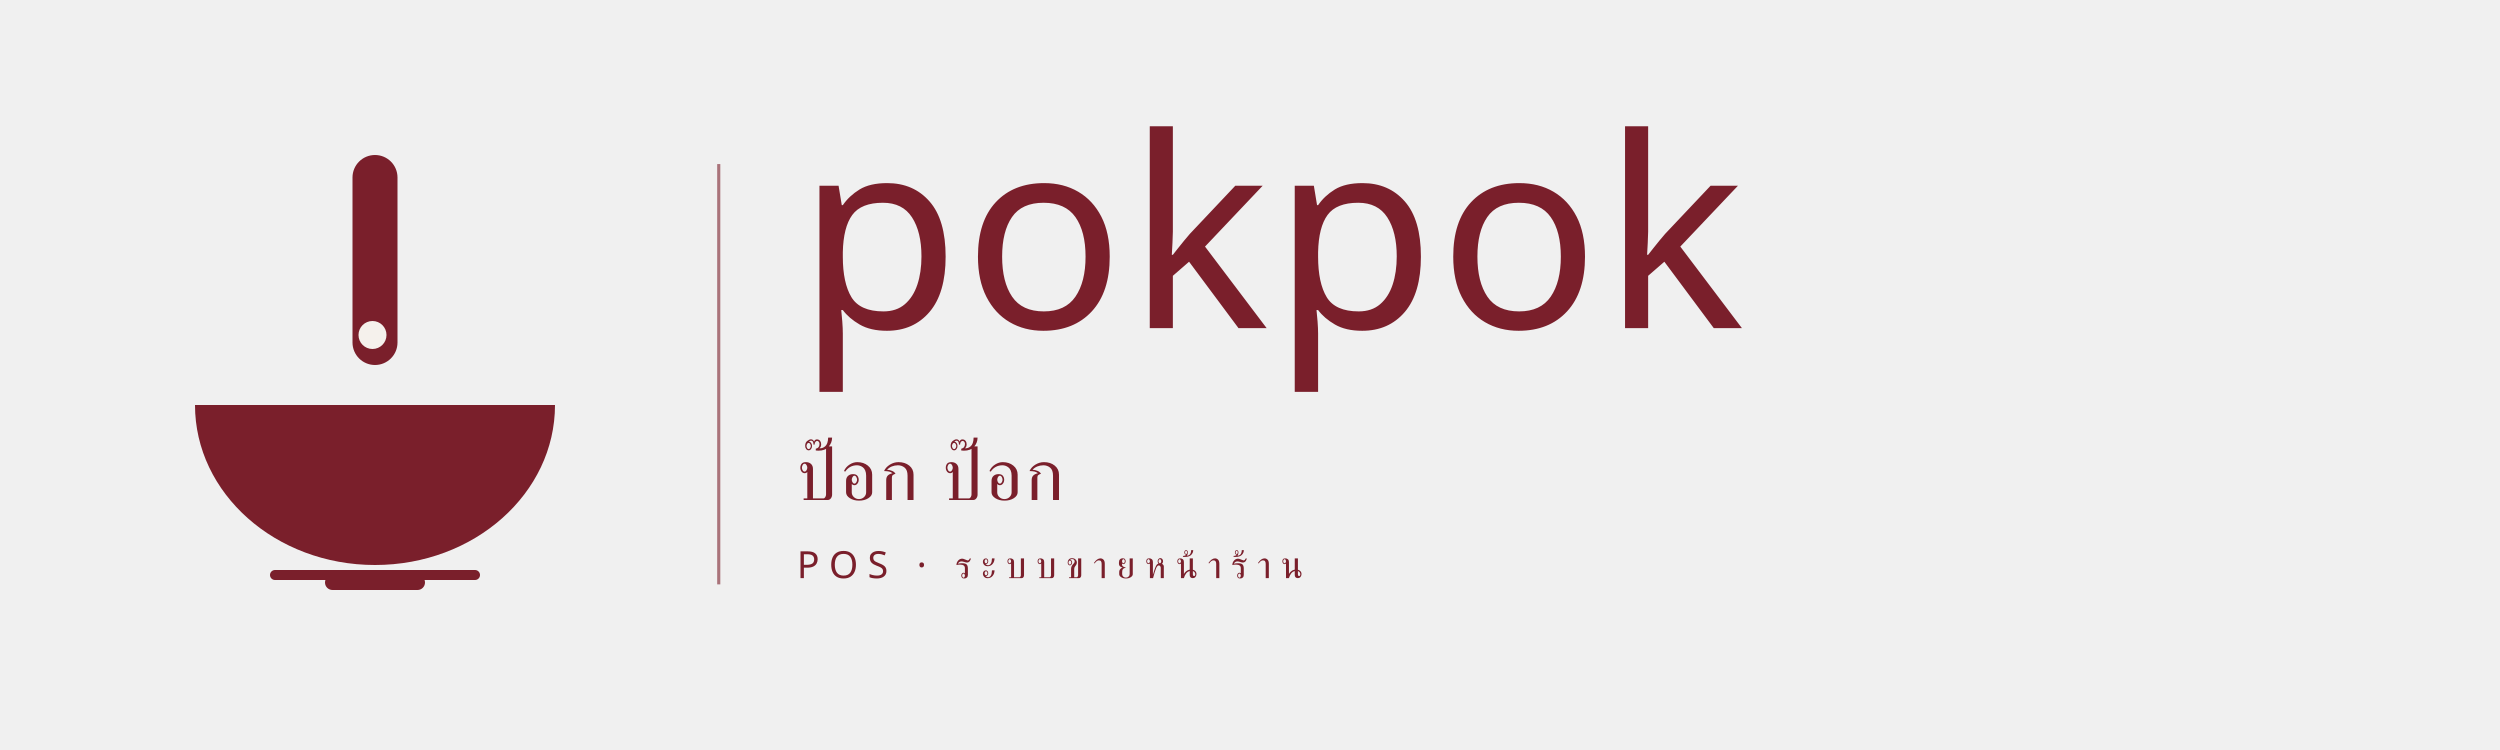
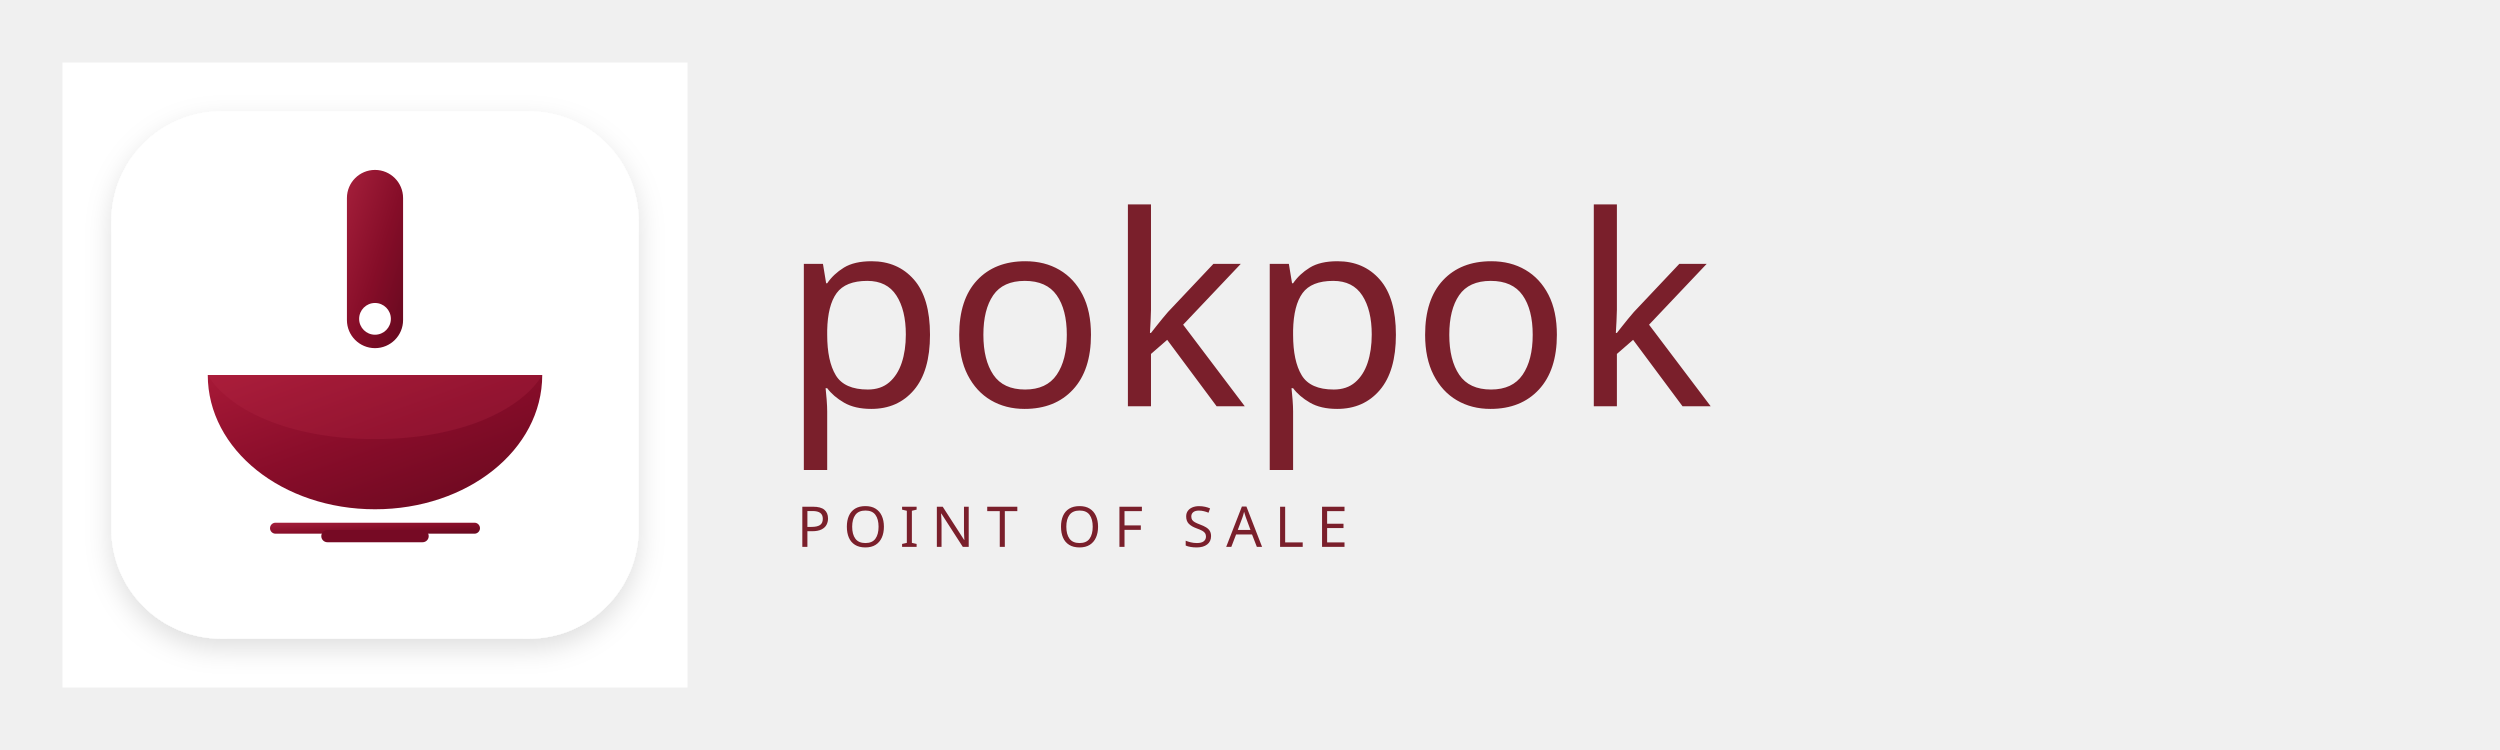
- <svg xmlns="http://www.w3.org/2000/svg" viewBox="0 0 1600 480" width="1600" height="480">
-   <g transform="translate(80 80) scale(3.2)">
-     <path d="M 14 56 A 36 32 0 0 0 86 56 L 14 56 Z" fill="#7A1F2B" />
-     <rect x="40" y="90" width="20" height="3" fill="#7A1F2B" rx="1.5" />
-     <line x1="30" y1="90" x2="70" y2="90" stroke="#7A1F2B" stroke-width="2" stroke-linecap="round" />
-     <rect x="45.5" y="6" width="9" height="42" fill="#7A1F2B" rx="4.5" />
-     <circle cx="49.5" cy="42" r="2.8" fill="#F5F1EC" />
-   </g>
-   <line x1="460" y1="105" x2="460" y2="374" stroke="#7A1F2B" stroke-width="2" opacity="0.6" />
-   <text x="510" y="210" font-family="'IBM Plex Sans Thai', 'IBM Plex Sans', system-ui, sans-serif" font-size="170" font-weight="300" fill="#7A1F2B" letter-spacing="2">pokpok</text>
-   <text x="510" y="320" font-family="'IBM Plex Sans Thai', system-ui, sans-serif" font-size="46" font-weight="300" fill="#7A1F2B" letter-spacing="2">ป๊อก ป๊อก</text>
-   <text x="510" y="370" font-family="'IBM Plex Sans Thai', system-ui, sans-serif" font-size="24" font-weight="400" fill="#7A1F2B" letter-spacing="6">POS · ระบบขายหน้าร้าน</text>
+ <svg xmlns="http://www.w3.org/2000/svg" width="1600" height="480" viewBox="0 0 1600 480">
+   <svg x="40" y="40" width="400" height="400" viewBox="0 0 1024 1024">
+     <defs>
+       <linearGradient id="burgundy" x1="0" y1="0" x2="1" y2="1">
+         <stop offset="0" stop-color="#A51F3B" />
+         <stop offset="0.55" stop-color="#850D28" />
+         <stop offset="1" stop-color="#65091F" />
+       </linearGradient>
+       <linearGradient id="pan" x1="0" y1="0" x2="0.9" y2="1">
+         <stop offset="0" stop-color="#A71937" />
+         <stop offset="0.48" stop-color="#890D2A" />
+         <stop offset="1" stop-color="#69091F" />
+       </linearGradient>
+       <filter id="shadow" x="-20%" y="-20%" width="140%" height="150%">
+         <feGaussianBlur in="SourceAlpha" stdDeviation="22" />
+         <feOffset dy="16" />
+         <feComponentTransfer>
+           <feFuncA type="linear" slope="0.13" />
+         </feComponentTransfer>
+         <feMerge>
+           <feMergeNode />
+           <feMergeNode in="SourceGraphic" />
+         </feMerge>
+       </filter>
+     </defs>
+     <rect width="1024" height="1024" fill="#FFFFFF" />
+     <rect x="80" y="80" width="864" height="864" rx="180" fill="#FFFFFF" filter="url(#shadow)" />
+     <rect x="466" y="176" width="92" height="292" rx="46" fill="url(#burgundy)" />
+     <circle cx="512" cy="420" r="26" fill="#FFFFFF" />
+     <path d="M238 512 H786            C786 635 663 732 512 732            C361 732 238 635 238 512 Z" fill="url(#pan)" />
+     <path d="M238 512 H786            C754 566 658 617 512 617            C366 617 270 566 238 512 Z" fill="#B32645" opacity="0.28" />
+     <rect x="340" y="754" width="344" height="18" rx="9" fill="url(#burgundy)" />
+     <rect x="424" y="766" width="176" height="20" rx="10" fill="#760A24" />
+   </svg>
+   <text x="500" y="260" font-family="IBM Plex Sans Thai, sans-serif" font-size="170" font-weight="300" fill="#7A1F2B">pokpok</text>
+   <text x="510" y="350" font-family="sans-serif" font-size="36" letter-spacing="8" fill="#7A1F2B">POINT OF SALE</text>
</svg>
